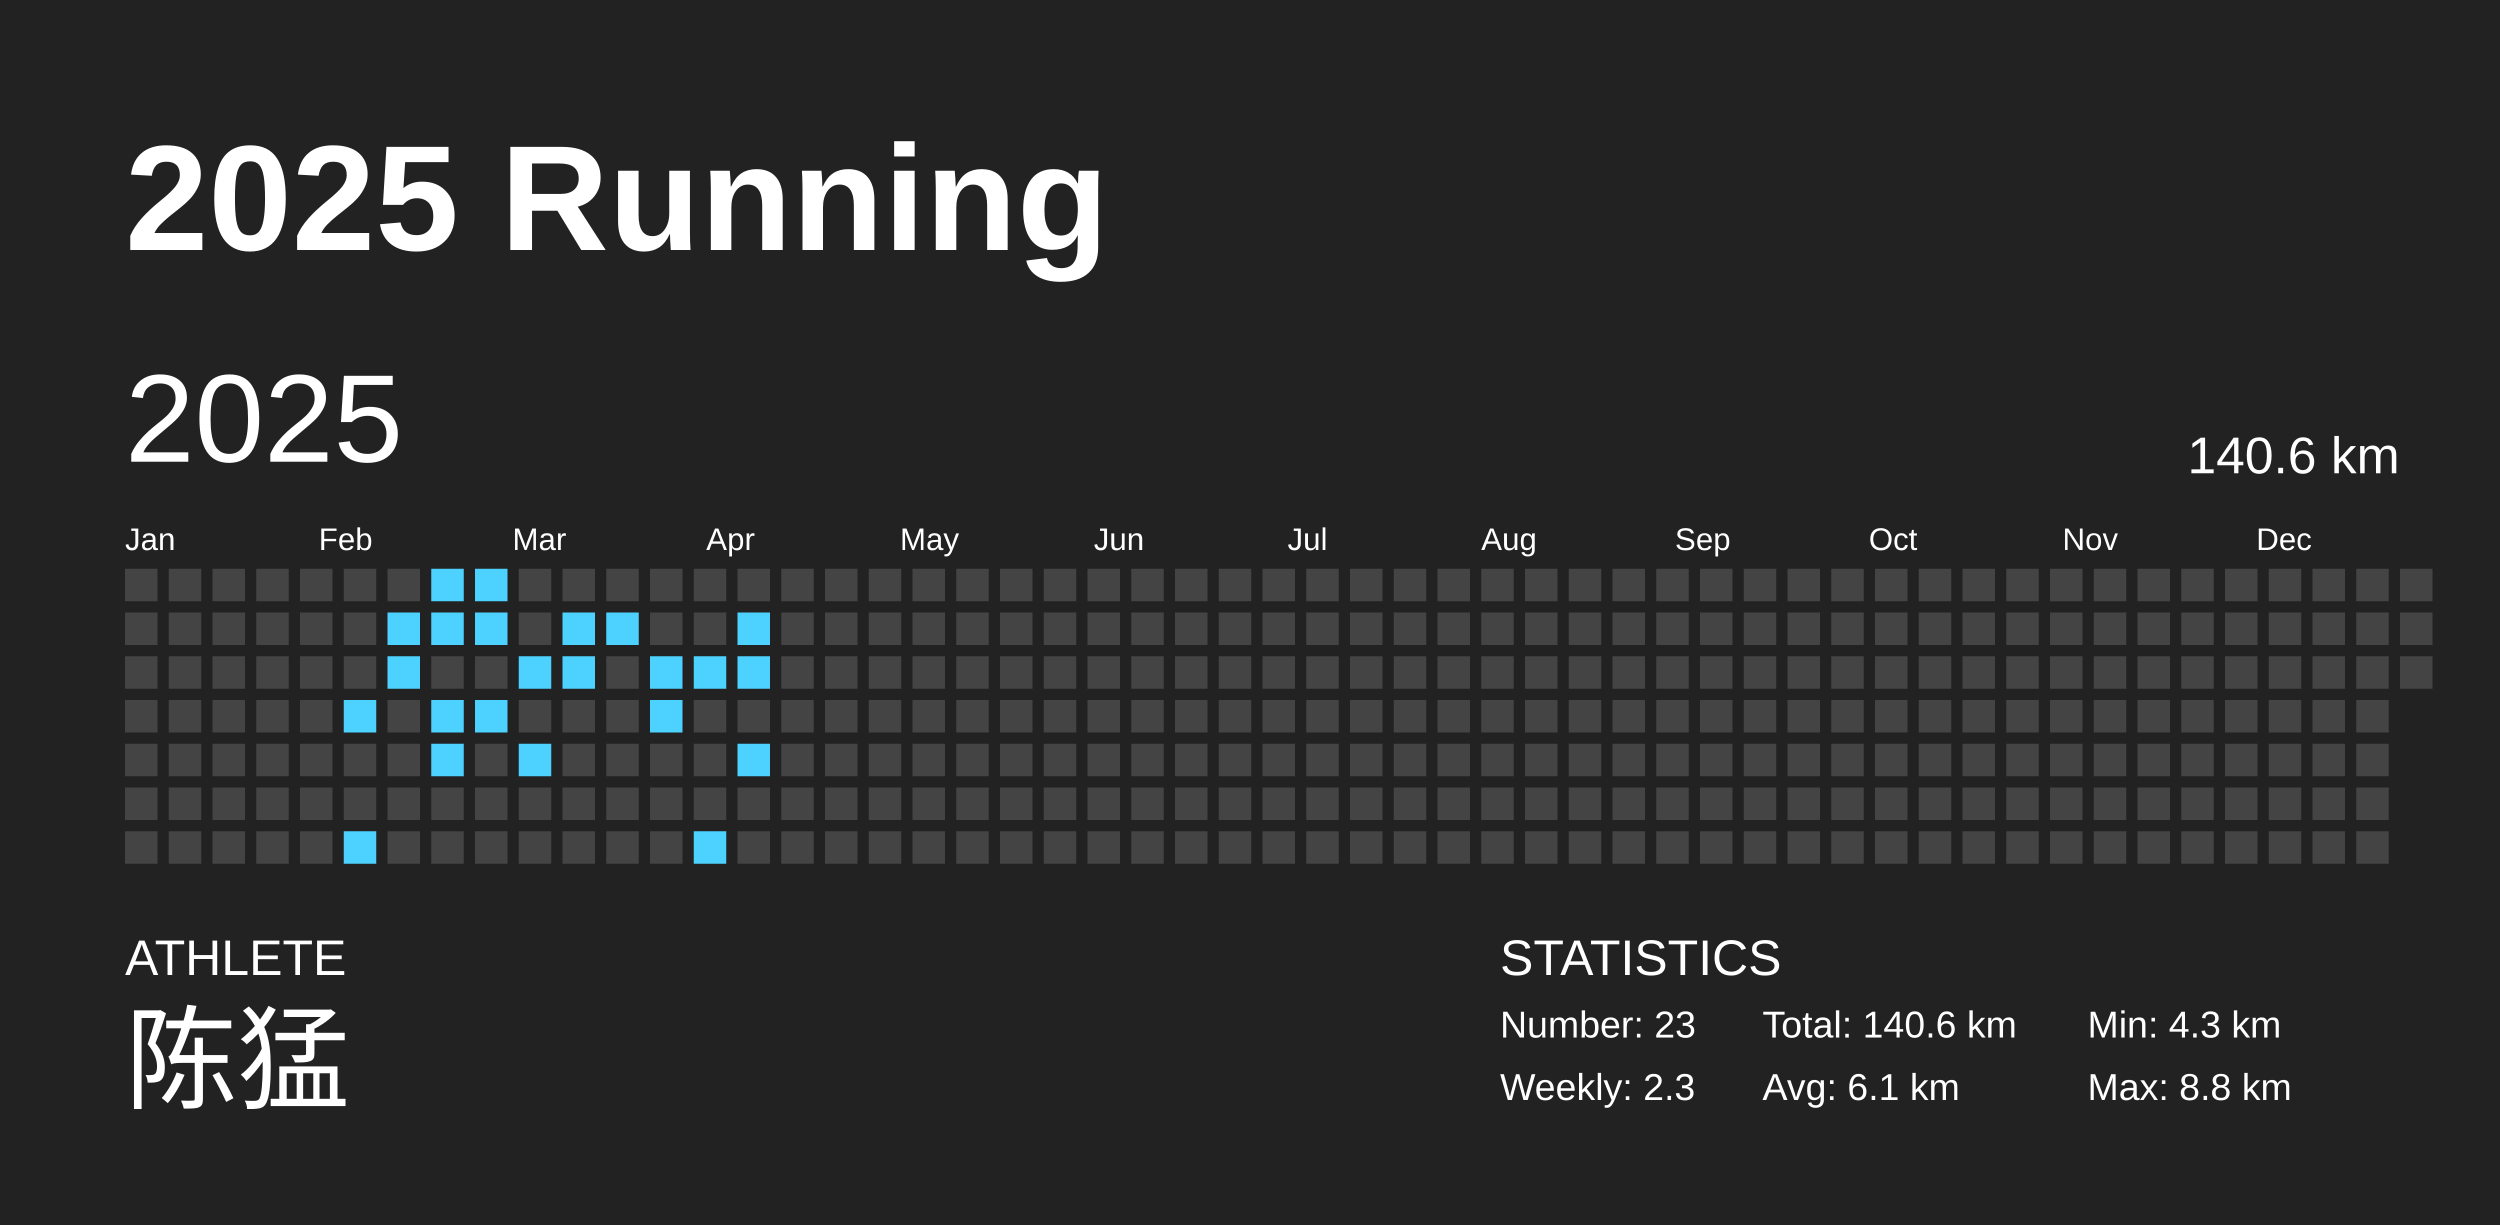
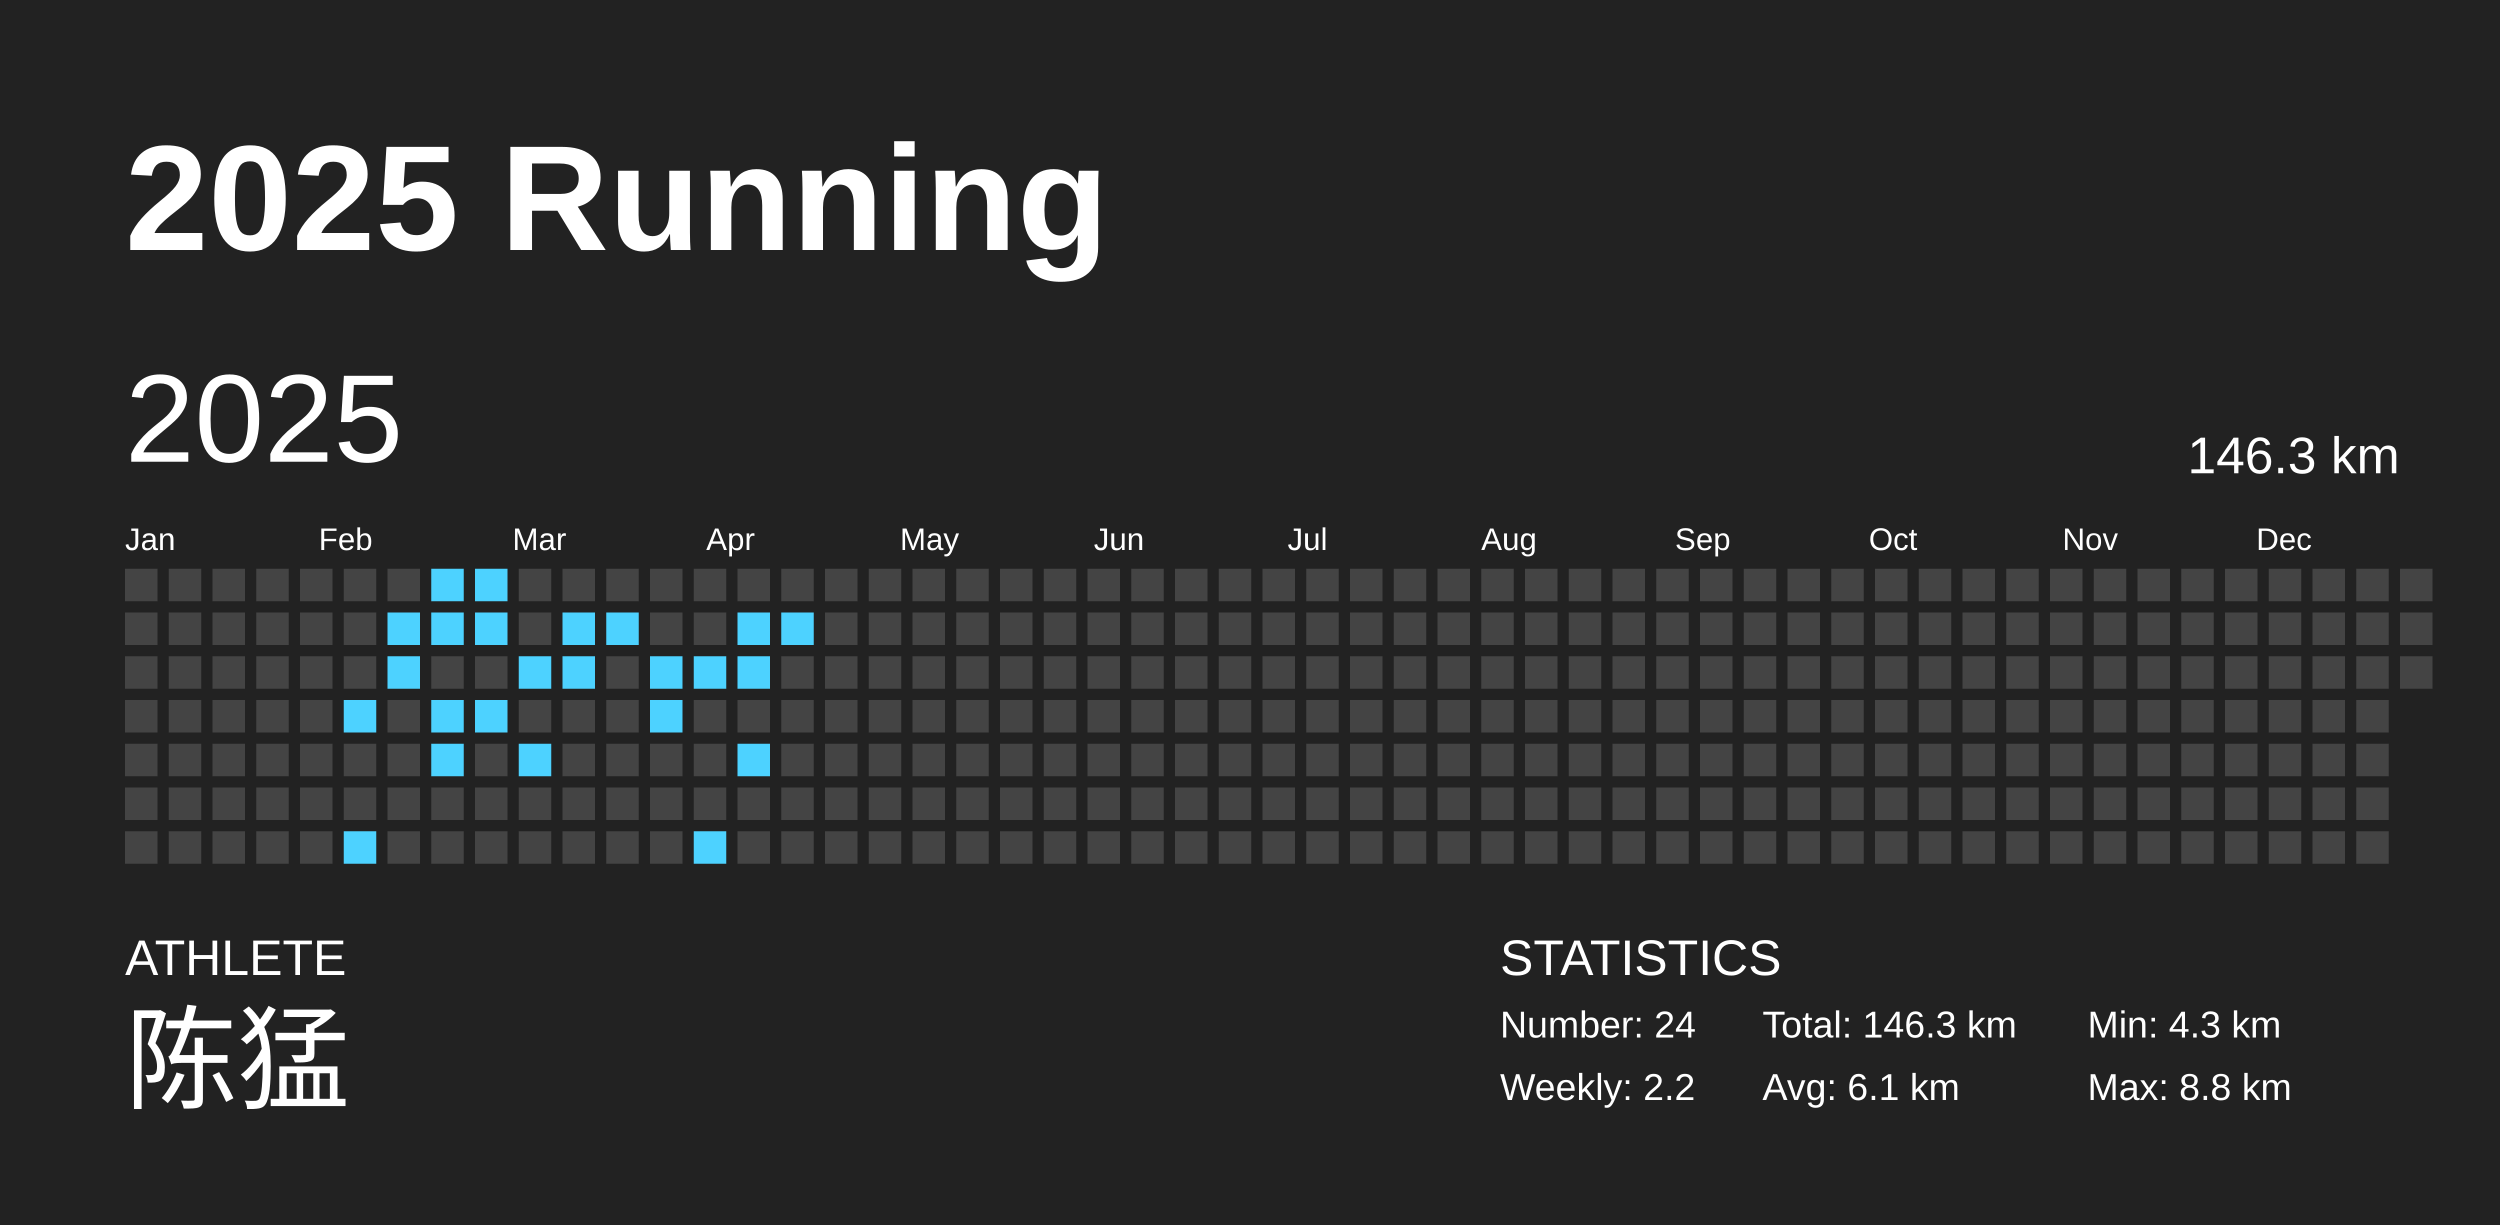
<svg xmlns="http://www.w3.org/2000/svg" baseProfile="full" height="98mm" version="1.1" viewBox="0,0,200,98" width="200mm">
  <defs />
  <rect fill="#222222" height="98" width="200" x="0" y="0" />
  <text fill="#FFFFFF" style="font-size:12px; font-family:Arial; font-weight:bold;" x="10" y="20">2025 Running</text>
  <text fill="#FFFFFF" style="font-size:4px; font-family:Arial" x="10" y="78">ATHLETE</text>
  <text fill="#FFFFFF" style="font-size:9px; font-family:Arial" x="10" y="88">陈猛</text>
  <text fill="#FFFFFF" style="font-size:4px; font-family:Arial" x="120" y="78">STATISTICS</text>
-   <text fill="#FFFFFF" style="font-size:3px; font-family:Arial" x="120" y="83">Number: 23</text>
-   <text fill="#FFFFFF" style="font-size:3px; font-family:Arial" x="120" y="88">Weekly: 2.3</text>
-   <text fill="#FFFFFF" style="font-size:3px; font-family:Arial" x="141" y="83">Total: 140.6 km</text>
+   <text fill="#FFFFFF" style="font-size:3px; font-family:Arial" x="120" y="83">Number: 24</text>
+   <text fill="#FFFFFF" style="font-size:3px; font-family:Arial" x="120" y="88">Weekly: 2.2</text>
+   <text fill="#FFFFFF" style="font-size:3px; font-family:Arial" x="141" y="83">Total: 146.3 km</text>
  <text fill="#FFFFFF" style="font-size:3px; font-family:Arial" x="141" y="88">Avg: 6.1 km</text>
  <text fill="#FFFFFF" style="font-size:3px; font-family:Arial" x="167" y="83">Min: 4.3 km</text>
  <text fill="#FFFFFF" style="font-size:3px; font-family:Arial" x="167" y="88">Max: 8.8 km</text>
  <text dominant-baseline="hanging" fill="#FFFFFF" style="font-size:10.0px; font-family:Arial;" x="10" y="30">2025</text>
-   <text dominant-baseline="hanging" fill="#FFFFFF" style="font-size:4.125px; font-family:Arial;" x="175" y="35">140.6 km</text>
+   <text dominant-baseline="hanging" fill="#FFFFFF" style="font-size:4.125px; font-family:Arial;" x="175" y="35">146.3 km</text>
  <text fill="#FFFFFF" style="font-size:2.5px; font-family:Arial" x="10.0" y="44">Jan</text>
  <text fill="#FFFFFF" style="font-size:2.5px; font-family:Arial" x="25.5" y="44">Feb</text>
  <text fill="#FFFFFF" style="font-size:2.5px; font-family:Arial" x="41.0" y="44">Mar</text>
  <text fill="#FFFFFF" style="font-size:2.5px; font-family:Arial" x="56.5" y="44">Apr</text>
  <text fill="#FFFFFF" style="font-size:2.5px; font-family:Arial" x="72.0" y="44">May</text>
  <text fill="#FFFFFF" style="font-size:2.5px; font-family:Arial" x="87.5" y="44">Jun</text>
  <text fill="#FFFFFF" style="font-size:2.5px; font-family:Arial" x="103.0" y="44">Jul</text>
  <text fill="#FFFFFF" style="font-size:2.5px; font-family:Arial" x="118.5" y="44">Aug</text>
  <text fill="#FFFFFF" style="font-size:2.5px; font-family:Arial" x="134.0" y="44">Sep</text>
  <text fill="#FFFFFF" style="font-size:2.5px; font-family:Arial" x="149.5" y="44">Oct</text>
  <text fill="#FFFFFF" style="font-size:2.5px; font-family:Arial" x="165.0" y="44">Nov</text>
  <text fill="#FFFFFF" style="font-size:2.5px; font-family:Arial" x="180.5" y="44">Dec</text>
  <rect fill="#444444" height="2.6" width="2.6" x="10.0" y="45.5" />
  <rect fill="#444444" height="2.6" width="2.6" x="10.0" y="49.0" />
  <rect fill="#444444" height="2.6" width="2.6" x="10.0" y="52.5" />
  <rect fill="#444444" height="2.6" width="2.6" x="10.0" y="56.0" />
  <rect fill="#444444" height="2.6" width="2.6" x="10.0" y="59.5" />
  <rect fill="#444444" height="2.6" width="2.6" x="10.0" y="63.0" />
  <rect fill="#444444" height="2.6" width="2.6" x="10.0" y="66.5" />
  <rect fill="#444444" height="2.6" width="2.6" x="13.5" y="45.5" />
  <rect fill="#444444" height="2.6" width="2.6" x="13.5" y="49.0" />
  <rect fill="#444444" height="2.6" width="2.6" x="13.5" y="52.5" />
  <rect fill="#444444" height="2.6" width="2.6" x="13.5" y="56.0" />
  <rect fill="#444444" height="2.6" width="2.6" x="13.5" y="59.5" />
  <rect fill="#444444" height="2.6" width="2.6" x="13.5" y="63.0" />
  <rect fill="#444444" height="2.6" width="2.6" x="13.5" y="66.5" />
  <rect fill="#444444" height="2.6" width="2.6" x="17.0" y="45.5" />
  <rect fill="#444444" height="2.6" width="2.6" x="17.0" y="49.0" />
  <rect fill="#444444" height="2.6" width="2.6" x="17.0" y="52.5" />
  <rect fill="#444444" height="2.6" width="2.6" x="17.0" y="56.0" />
  <rect fill="#444444" height="2.6" width="2.6" x="17.0" y="59.5" />
  <rect fill="#444444" height="2.6" width="2.6" x="17.0" y="63.0" />
  <rect fill="#444444" height="2.6" width="2.6" x="17.0" y="66.5" />
  <rect fill="#444444" height="2.6" width="2.6" x="20.5" y="45.5" />
  <rect fill="#444444" height="2.6" width="2.6" x="20.5" y="49.0" />
  <rect fill="#444444" height="2.6" width="2.6" x="20.5" y="52.5" />
  <rect fill="#444444" height="2.6" width="2.6" x="20.5" y="56.0" />
  <rect fill="#444444" height="2.6" width="2.6" x="20.5" y="59.5" />
  <rect fill="#444444" height="2.6" width="2.6" x="20.5" y="63.0" />
  <rect fill="#444444" height="2.6" width="2.6" x="20.5" y="66.5" />
  <rect fill="#444444" height="2.6" width="2.6" x="24.0" y="45.5" />
  <rect fill="#444444" height="2.6" width="2.6" x="24.0" y="49.0" />
  <rect fill="#444444" height="2.6" width="2.6" x="24.0" y="52.5" />
  <rect fill="#444444" height="2.6" width="2.6" x="24.0" y="56.0" />
  <rect fill="#444444" height="2.6" width="2.6" x="24.0" y="59.5" />
  <rect fill="#444444" height="2.6" width="2.6" x="24.0" y="63.0" />
  <rect fill="#444444" height="2.6" width="2.6" x="24.0" y="66.5" />
  <rect fill="#444444" height="2.6" width="2.6" x="27.5" y="45.5" />
  <rect fill="#444444" height="2.6" width="2.6" x="27.5" y="49.0" />
  <rect fill="#444444" height="2.6" width="2.6" x="27.5" y="52.5" />
  <rect fill="#4dd2ff" height="2.6" width="2.6" x="27.5" y="56.0" />
  <rect fill="#444444" height="2.6" width="2.6" x="27.5" y="59.5" />
  <rect fill="#444444" height="2.6" width="2.6" x="27.5" y="63.0" />
  <rect fill="#4dd2ff" height="2.6" width="2.6" x="27.5" y="66.5" />
  <rect fill="#444444" height="2.6" width="2.6" x="31.0" y="45.5" />
  <rect fill="#4dd2ff" height="2.6" width="2.6" x="31.0" y="49.0" />
  <rect fill="#4dd2ff" height="2.6" width="2.6" x="31.0" y="52.5" />
  <rect fill="#444444" height="2.6" width="2.6" x="31.0" y="56.0" />
  <rect fill="#444444" height="2.6" width="2.6" x="31.0" y="59.5" />
  <rect fill="#444444" height="2.6" width="2.6" x="31.0" y="63.0" />
  <rect fill="#444444" height="2.6" width="2.6" x="31.0" y="66.5" />
  <rect fill="#4dd2ff" height="2.6" width="2.6" x="34.5" y="45.5" />
  <rect fill="#4dd2ff" height="2.6" width="2.6" x="34.5" y="49.0" />
  <rect fill="#444444" height="2.6" width="2.6" x="34.5" y="52.5" />
  <rect fill="#4dd2ff" height="2.6" width="2.6" x="34.5" y="56.0" />
  <rect fill="#4dd2ff" height="2.6" width="2.6" x="34.5" y="59.5" />
  <rect fill="#444444" height="2.6" width="2.6" x="34.5" y="63.0" />
  <rect fill="#444444" height="2.6" width="2.6" x="34.5" y="66.5" />
  <rect fill="#4dd2ff" height="2.6" width="2.6" x="38.0" y="45.5" />
  <rect fill="#4dd2ff" height="2.6" width="2.6" x="38.0" y="49.0" />
  <rect fill="#444444" height="2.6" width="2.6" x="38.0" y="52.5" />
  <rect fill="#4dd2ff" height="2.6" width="2.6" x="38.0" y="56.0" />
  <rect fill="#444444" height="2.6" width="2.6" x="38.0" y="59.5" />
  <rect fill="#444444" height="2.6" width="2.6" x="38.0" y="63.0" />
  <rect fill="#444444" height="2.6" width="2.6" x="38.0" y="66.5" />
  <rect fill="#444444" height="2.6" width="2.6" x="41.5" y="45.5" />
  <rect fill="#444444" height="2.6" width="2.6" x="41.5" y="49.0" />
  <rect fill="#4dd2ff" height="2.6" width="2.6" x="41.5" y="52.5" />
  <rect fill="#444444" height="2.6" width="2.6" x="41.5" y="56.0" />
  <rect fill="#4dd2ff" height="2.6" width="2.6" x="41.5" y="59.5" />
  <rect fill="#444444" height="2.6" width="2.6" x="41.5" y="63.0" />
  <rect fill="#444444" height="2.6" width="2.6" x="41.5" y="66.5" />
  <rect fill="#444444" height="2.6" width="2.6" x="45.0" y="45.5" />
  <rect fill="#4dd2ff" height="2.6" width="2.6" x="45.0" y="49.0" />
  <rect fill="#4dd2ff" height="2.6" width="2.6" x="45.0" y="52.5" />
  <rect fill="#444444" height="2.6" width="2.6" x="45.0" y="56.0" />
  <rect fill="#444444" height="2.6" width="2.6" x="45.0" y="59.5" />
  <rect fill="#444444" height="2.6" width="2.6" x="45.0" y="63.0" />
  <rect fill="#444444" height="2.6" width="2.6" x="45.0" y="66.5" />
  <rect fill="#444444" height="2.6" width="2.6" x="48.5" y="45.5" />
  <rect fill="#4dd2ff" height="2.6" width="2.6" x="48.5" y="49.0" />
  <rect fill="#444444" height="2.6" width="2.6" x="48.5" y="52.5" />
  <rect fill="#444444" height="2.6" width="2.6" x="48.5" y="56.0" />
  <rect fill="#444444" height="2.6" width="2.6" x="48.5" y="59.5" />
  <rect fill="#444444" height="2.6" width="2.6" x="48.5" y="63.0" />
  <rect fill="#444444" height="2.6" width="2.6" x="48.5" y="66.5" />
  <rect fill="#444444" height="2.6" width="2.6" x="52.0" y="45.5" />
  <rect fill="#444444" height="2.6" width="2.6" x="52.0" y="49.0" />
  <rect fill="#4dd2ff" height="2.6" width="2.6" x="52.0" y="52.5" />
  <rect fill="#4dd2ff" height="2.6" width="2.6" x="52.0" y="56.0" />
  <rect fill="#444444" height="2.6" width="2.6" x="52.0" y="59.5" />
  <rect fill="#444444" height="2.6" width="2.6" x="52.0" y="63.0" />
  <rect fill="#444444" height="2.6" width="2.6" x="52.0" y="66.5" />
  <rect fill="#444444" height="2.6" width="2.6" x="55.5" y="45.5" />
  <rect fill="#444444" height="2.6" width="2.6" x="55.5" y="49.0" />
  <rect fill="#4dd2ff" height="2.6" width="2.6" x="55.5" y="52.5" />
  <rect fill="#444444" height="2.6" width="2.6" x="55.5" y="56.0" />
  <rect fill="#444444" height="2.6" width="2.6" x="55.5" y="59.5" />
  <rect fill="#444444" height="2.6" width="2.6" x="55.5" y="63.0" />
  <rect fill="#4dd2ff" height="2.6" width="2.6" x="55.5" y="66.5" />
  <rect fill="#444444" height="2.6" width="2.6" x="59.0" y="45.5" />
  <rect fill="#4dd2ff" height="2.6" width="2.6" x="59.0" y="49.0" />
  <rect fill="#4dd2ff" height="2.6" width="2.6" x="59.0" y="52.5" />
  <rect fill="#444444" height="2.6" width="2.6" x="59.0" y="56.0" />
  <rect fill="#4dd2ff" height="2.6" width="2.6" x="59.0" y="59.5" />
  <rect fill="#444444" height="2.6" width="2.6" x="59.0" y="63.0" />
  <rect fill="#444444" height="2.6" width="2.6" x="59.0" y="66.5" />
  <rect fill="#444444" height="2.6" width="2.6" x="62.5" y="45.5" />
-   <rect fill="#444444" height="2.6" width="2.6" x="62.5" y="49.0" />
+   <rect fill="#4dd2ff" height="2.6" width="2.6" x="62.5" y="49.0" />
  <rect fill="#444444" height="2.6" width="2.6" x="62.5" y="52.5" />
  <rect fill="#444444" height="2.6" width="2.6" x="62.5" y="56.0" />
  <rect fill="#444444" height="2.6" width="2.6" x="62.5" y="59.5" />
  <rect fill="#444444" height="2.6" width="2.6" x="62.5" y="63.0" />
  <rect fill="#444444" height="2.6" width="2.6" x="62.5" y="66.5" />
  <rect fill="#444444" height="2.6" width="2.6" x="66.0" y="45.5" />
  <rect fill="#444444" height="2.6" width="2.6" x="66.0" y="49.0" />
  <rect fill="#444444" height="2.6" width="2.6" x="66.0" y="52.5" />
  <rect fill="#444444" height="2.6" width="2.6" x="66.0" y="56.0" />
  <rect fill="#444444" height="2.6" width="2.6" x="66.0" y="59.5" />
  <rect fill="#444444" height="2.6" width="2.6" x="66.0" y="63.0" />
  <rect fill="#444444" height="2.6" width="2.6" x="66.0" y="66.5" />
  <rect fill="#444444" height="2.6" width="2.6" x="69.5" y="45.5" />
  <rect fill="#444444" height="2.6" width="2.6" x="69.5" y="49.0" />
  <rect fill="#444444" height="2.6" width="2.6" x="69.5" y="52.5" />
  <rect fill="#444444" height="2.6" width="2.6" x="69.5" y="56.0" />
  <rect fill="#444444" height="2.6" width="2.6" x="69.5" y="59.5" />
  <rect fill="#444444" height="2.6" width="2.6" x="69.5" y="63.0" />
  <rect fill="#444444" height="2.6" width="2.6" x="69.5" y="66.5" />
  <rect fill="#444444" height="2.6" width="2.6" x="73.0" y="45.5" />
  <rect fill="#444444" height="2.6" width="2.6" x="73.0" y="49.0" />
  <rect fill="#444444" height="2.6" width="2.6" x="73.0" y="52.5" />
  <rect fill="#444444" height="2.6" width="2.6" x="73.0" y="56.0" />
  <rect fill="#444444" height="2.6" width="2.6" x="73.0" y="59.5" />
  <rect fill="#444444" height="2.6" width="2.6" x="73.0" y="63.0" />
  <rect fill="#444444" height="2.6" width="2.6" x="73.0" y="66.5" />
  <rect fill="#444444" height="2.6" width="2.6" x="76.5" y="45.5" />
  <rect fill="#444444" height="2.6" width="2.6" x="76.5" y="49.0" />
  <rect fill="#444444" height="2.6" width="2.6" x="76.5" y="52.5" />
  <rect fill="#444444" height="2.6" width="2.6" x="76.5" y="56.0" />
  <rect fill="#444444" height="2.6" width="2.6" x="76.5" y="59.5" />
  <rect fill="#444444" height="2.6" width="2.6" x="76.5" y="63.0" />
  <rect fill="#444444" height="2.6" width="2.6" x="76.5" y="66.5" />
  <rect fill="#444444" height="2.6" width="2.6" x="80.0" y="45.5" />
  <rect fill="#444444" height="2.6" width="2.6" x="80.0" y="49.0" />
  <rect fill="#444444" height="2.6" width="2.6" x="80.0" y="52.5" />
  <rect fill="#444444" height="2.6" width="2.6" x="80.0" y="56.0" />
  <rect fill="#444444" height="2.6" width="2.6" x="80.0" y="59.5" />
  <rect fill="#444444" height="2.6" width="2.6" x="80.0" y="63.0" />
  <rect fill="#444444" height="2.6" width="2.6" x="80.0" y="66.5" />
  <rect fill="#444444" height="2.6" width="2.6" x="83.5" y="45.5" />
  <rect fill="#444444" height="2.6" width="2.6" x="83.5" y="49.0" />
  <rect fill="#444444" height="2.6" width="2.6" x="83.5" y="52.5" />
  <rect fill="#444444" height="2.6" width="2.6" x="83.5" y="56.0" />
  <rect fill="#444444" height="2.6" width="2.6" x="83.5" y="59.5" />
  <rect fill="#444444" height="2.6" width="2.6" x="83.5" y="63.0" />
  <rect fill="#444444" height="2.6" width="2.6" x="83.5" y="66.5" />
  <rect fill="#444444" height="2.6" width="2.6" x="87.0" y="45.5" />
  <rect fill="#444444" height="2.6" width="2.6" x="87.0" y="49.0" />
  <rect fill="#444444" height="2.6" width="2.6" x="87.0" y="52.5" />
  <rect fill="#444444" height="2.6" width="2.6" x="87.0" y="56.0" />
  <rect fill="#444444" height="2.6" width="2.6" x="87.0" y="59.5" />
  <rect fill="#444444" height="2.6" width="2.6" x="87.0" y="63.0" />
  <rect fill="#444444" height="2.6" width="2.6" x="87.0" y="66.5" />
  <rect fill="#444444" height="2.6" width="2.6" x="90.5" y="45.5" />
  <rect fill="#444444" height="2.6" width="2.6" x="90.5" y="49.0" />
  <rect fill="#444444" height="2.6" width="2.6" x="90.5" y="52.5" />
  <rect fill="#444444" height="2.6" width="2.6" x="90.5" y="56.0" />
  <rect fill="#444444" height="2.6" width="2.6" x="90.5" y="59.5" />
  <rect fill="#444444" height="2.6" width="2.6" x="90.5" y="63.0" />
  <rect fill="#444444" height="2.6" width="2.6" x="90.5" y="66.5" />
  <rect fill="#444444" height="2.6" width="2.6" x="94.0" y="45.5" />
  <rect fill="#444444" height="2.6" width="2.6" x="94.0" y="49.0" />
  <rect fill="#444444" height="2.6" width="2.6" x="94.0" y="52.5" />
  <rect fill="#444444" height="2.6" width="2.6" x="94.0" y="56.0" />
  <rect fill="#444444" height="2.6" width="2.6" x="94.0" y="59.5" />
  <rect fill="#444444" height="2.6" width="2.6" x="94.0" y="63.0" />
  <rect fill="#444444" height="2.6" width="2.6" x="94.0" y="66.5" />
  <rect fill="#444444" height="2.6" width="2.6" x="97.5" y="45.5" />
  <rect fill="#444444" height="2.6" width="2.6" x="97.5" y="49.0" />
  <rect fill="#444444" height="2.6" width="2.6" x="97.5" y="52.5" />
  <rect fill="#444444" height="2.6" width="2.6" x="97.5" y="56.0" />
  <rect fill="#444444" height="2.6" width="2.6" x="97.5" y="59.5" />
  <rect fill="#444444" height="2.6" width="2.6" x="97.5" y="63.0" />
  <rect fill="#444444" height="2.6" width="2.6" x="97.5" y="66.5" />
  <rect fill="#444444" height="2.6" width="2.6" x="101.0" y="45.5" />
  <rect fill="#444444" height="2.6" width="2.6" x="101.0" y="49.0" />
  <rect fill="#444444" height="2.6" width="2.6" x="101.0" y="52.5" />
  <rect fill="#444444" height="2.6" width="2.6" x="101.0" y="56.0" />
  <rect fill="#444444" height="2.6" width="2.6" x="101.0" y="59.5" />
  <rect fill="#444444" height="2.6" width="2.6" x="101.0" y="63.0" />
  <rect fill="#444444" height="2.6" width="2.6" x="101.0" y="66.5" />
  <rect fill="#444444" height="2.6" width="2.6" x="104.5" y="45.5" />
  <rect fill="#444444" height="2.6" width="2.6" x="104.5" y="49.0" />
  <rect fill="#444444" height="2.6" width="2.6" x="104.5" y="52.5" />
  <rect fill="#444444" height="2.6" width="2.6" x="104.5" y="56.0" />
  <rect fill="#444444" height="2.6" width="2.6" x="104.5" y="59.5" />
  <rect fill="#444444" height="2.6" width="2.6" x="104.5" y="63.0" />
  <rect fill="#444444" height="2.6" width="2.6" x="104.5" y="66.5" />
  <rect fill="#444444" height="2.6" width="2.6" x="108.0" y="45.5" />
  <rect fill="#444444" height="2.6" width="2.6" x="108.0" y="49.0" />
  <rect fill="#444444" height="2.6" width="2.6" x="108.0" y="52.5" />
  <rect fill="#444444" height="2.6" width="2.6" x="108.0" y="56.0" />
  <rect fill="#444444" height="2.6" width="2.6" x="108.0" y="59.5" />
  <rect fill="#444444" height="2.6" width="2.6" x="108.0" y="63.0" />
  <rect fill="#444444" height="2.6" width="2.6" x="108.0" y="66.5" />
  <rect fill="#444444" height="2.6" width="2.6" x="111.5" y="45.5" />
  <rect fill="#444444" height="2.6" width="2.6" x="111.5" y="49.0" />
  <rect fill="#444444" height="2.6" width="2.6" x="111.5" y="52.5" />
  <rect fill="#444444" height="2.6" width="2.6" x="111.5" y="56.0" />
  <rect fill="#444444" height="2.6" width="2.6" x="111.5" y="59.5" />
  <rect fill="#444444" height="2.6" width="2.6" x="111.5" y="63.0" />
  <rect fill="#444444" height="2.6" width="2.6" x="111.5" y="66.5" />
  <rect fill="#444444" height="2.6" width="2.6" x="115.0" y="45.5" />
  <rect fill="#444444" height="2.6" width="2.6" x="115.0" y="49.0" />
  <rect fill="#444444" height="2.6" width="2.6" x="115.0" y="52.5" />
  <rect fill="#444444" height="2.6" width="2.6" x="115.0" y="56.0" />
  <rect fill="#444444" height="2.6" width="2.6" x="115.0" y="59.5" />
  <rect fill="#444444" height="2.6" width="2.6" x="115.0" y="63.0" />
  <rect fill="#444444" height="2.6" width="2.6" x="115.0" y="66.5" />
  <rect fill="#444444" height="2.6" width="2.6" x="118.5" y="45.5" />
  <rect fill="#444444" height="2.6" width="2.6" x="118.5" y="49.0" />
  <rect fill="#444444" height="2.6" width="2.6" x="118.5" y="52.5" />
  <rect fill="#444444" height="2.6" width="2.6" x="118.5" y="56.0" />
  <rect fill="#444444" height="2.6" width="2.6" x="118.5" y="59.5" />
  <rect fill="#444444" height="2.6" width="2.6" x="118.5" y="63.0" />
  <rect fill="#444444" height="2.6" width="2.6" x="118.5" y="66.5" />
  <rect fill="#444444" height="2.6" width="2.6" x="122.0" y="45.5" />
  <rect fill="#444444" height="2.6" width="2.6" x="122.0" y="49.0" />
  <rect fill="#444444" height="2.6" width="2.6" x="122.0" y="52.5" />
  <rect fill="#444444" height="2.6" width="2.6" x="122.0" y="56.0" />
  <rect fill="#444444" height="2.6" width="2.6" x="122.0" y="59.5" />
  <rect fill="#444444" height="2.6" width="2.6" x="122.0" y="63.0" />
  <rect fill="#444444" height="2.6" width="2.6" x="122.0" y="66.5" />
  <rect fill="#444444" height="2.6" width="2.6" x="125.5" y="45.5" />
  <rect fill="#444444" height="2.6" width="2.6" x="125.5" y="49.0" />
  <rect fill="#444444" height="2.6" width="2.6" x="125.5" y="52.5" />
  <rect fill="#444444" height="2.6" width="2.6" x="125.5" y="56.0" />
  <rect fill="#444444" height="2.6" width="2.6" x="125.5" y="59.5" />
  <rect fill="#444444" height="2.6" width="2.6" x="125.5" y="63.0" />
  <rect fill="#444444" height="2.6" width="2.6" x="125.5" y="66.5" />
  <rect fill="#444444" height="2.6" width="2.6" x="129.0" y="45.5" />
  <rect fill="#444444" height="2.6" width="2.6" x="129.0" y="49.0" />
  <rect fill="#444444" height="2.6" width="2.6" x="129.0" y="52.5" />
  <rect fill="#444444" height="2.6" width="2.6" x="129.0" y="56.0" />
  <rect fill="#444444" height="2.6" width="2.6" x="129.0" y="59.5" />
  <rect fill="#444444" height="2.6" width="2.6" x="129.0" y="63.0" />
  <rect fill="#444444" height="2.6" width="2.6" x="129.0" y="66.5" />
  <rect fill="#444444" height="2.6" width="2.6" x="132.5" y="45.5" />
  <rect fill="#444444" height="2.6" width="2.6" x="132.5" y="49.0" />
  <rect fill="#444444" height="2.6" width="2.6" x="132.5" y="52.5" />
  <rect fill="#444444" height="2.6" width="2.6" x="132.5" y="56.0" />
  <rect fill="#444444" height="2.6" width="2.6" x="132.5" y="59.5" />
  <rect fill="#444444" height="2.6" width="2.6" x="132.5" y="63.0" />
  <rect fill="#444444" height="2.6" width="2.6" x="132.5" y="66.5" />
  <rect fill="#444444" height="2.6" width="2.6" x="136.0" y="45.5" />
  <rect fill="#444444" height="2.6" width="2.6" x="136.0" y="49.0" />
  <rect fill="#444444" height="2.6" width="2.6" x="136.0" y="52.5" />
  <rect fill="#444444" height="2.6" width="2.6" x="136.0" y="56.0" />
  <rect fill="#444444" height="2.6" width="2.6" x="136.0" y="59.5" />
  <rect fill="#444444" height="2.6" width="2.6" x="136.0" y="63.0" />
  <rect fill="#444444" height="2.6" width="2.6" x="136.0" y="66.5" />
  <rect fill="#444444" height="2.6" width="2.6" x="139.5" y="45.5" />
  <rect fill="#444444" height="2.6" width="2.6" x="139.5" y="49.0" />
  <rect fill="#444444" height="2.6" width="2.6" x="139.5" y="52.5" />
  <rect fill="#444444" height="2.6" width="2.6" x="139.5" y="56.0" />
  <rect fill="#444444" height="2.6" width="2.6" x="139.5" y="59.5" />
  <rect fill="#444444" height="2.6" width="2.6" x="139.5" y="63.0" />
  <rect fill="#444444" height="2.6" width="2.6" x="139.5" y="66.5" />
  <rect fill="#444444" height="2.6" width="2.6" x="143.0" y="45.5" />
  <rect fill="#444444" height="2.6" width="2.6" x="143.0" y="49.0" />
  <rect fill="#444444" height="2.6" width="2.6" x="143.0" y="52.5" />
  <rect fill="#444444" height="2.6" width="2.6" x="143.0" y="56.0" />
  <rect fill="#444444" height="2.6" width="2.6" x="143.0" y="59.5" />
  <rect fill="#444444" height="2.6" width="2.6" x="143.0" y="63.0" />
  <rect fill="#444444" height="2.6" width="2.6" x="143.0" y="66.5" />
  <rect fill="#444444" height="2.6" width="2.6" x="146.5" y="45.5" />
  <rect fill="#444444" height="2.6" width="2.6" x="146.5" y="49.0" />
  <rect fill="#444444" height="2.6" width="2.6" x="146.5" y="52.5" />
  <rect fill="#444444" height="2.6" width="2.6" x="146.5" y="56.0" />
  <rect fill="#444444" height="2.6" width="2.6" x="146.5" y="59.5" />
  <rect fill="#444444" height="2.6" width="2.6" x="146.5" y="63.0" />
  <rect fill="#444444" height="2.6" width="2.6" x="146.5" y="66.5" />
  <rect fill="#444444" height="2.6" width="2.6" x="150.0" y="45.5" />
  <rect fill="#444444" height="2.6" width="2.6" x="150.0" y="49.0" />
  <rect fill="#444444" height="2.6" width="2.6" x="150.0" y="52.5" />
  <rect fill="#444444" height="2.6" width="2.6" x="150.0" y="56.0" />
  <rect fill="#444444" height="2.6" width="2.6" x="150.0" y="59.5" />
  <rect fill="#444444" height="2.6" width="2.6" x="150.0" y="63.0" />
  <rect fill="#444444" height="2.6" width="2.6" x="150.0" y="66.5" />
  <rect fill="#444444" height="2.6" width="2.6" x="153.5" y="45.5" />
  <rect fill="#444444" height="2.6" width="2.6" x="153.5" y="49.0" />
  <rect fill="#444444" height="2.6" width="2.6" x="153.5" y="52.5" />
  <rect fill="#444444" height="2.6" width="2.6" x="153.5" y="56.0" />
  <rect fill="#444444" height="2.6" width="2.6" x="153.5" y="59.5" />
  <rect fill="#444444" height="2.6" width="2.6" x="153.5" y="63.0" />
  <rect fill="#444444" height="2.6" width="2.6" x="153.5" y="66.5" />
  <rect fill="#444444" height="2.6" width="2.6" x="157.0" y="45.5" />
  <rect fill="#444444" height="2.6" width="2.6" x="157.0" y="49.0" />
  <rect fill="#444444" height="2.6" width="2.6" x="157.0" y="52.5" />
  <rect fill="#444444" height="2.6" width="2.6" x="157.0" y="56.0" />
  <rect fill="#444444" height="2.6" width="2.6" x="157.0" y="59.5" />
  <rect fill="#444444" height="2.6" width="2.6" x="157.0" y="63.0" />
  <rect fill="#444444" height="2.6" width="2.6" x="157.0" y="66.5" />
  <rect fill="#444444" height="2.6" width="2.6" x="160.5" y="45.5" />
  <rect fill="#444444" height="2.6" width="2.6" x="160.5" y="49.0" />
  <rect fill="#444444" height="2.6" width="2.6" x="160.5" y="52.5" />
  <rect fill="#444444" height="2.6" width="2.6" x="160.5" y="56.0" />
  <rect fill="#444444" height="2.6" width="2.6" x="160.5" y="59.5" />
  <rect fill="#444444" height="2.6" width="2.6" x="160.5" y="63.0" />
  <rect fill="#444444" height="2.6" width="2.6" x="160.5" y="66.5" />
  <rect fill="#444444" height="2.6" width="2.6" x="164.0" y="45.5" />
  <rect fill="#444444" height="2.6" width="2.6" x="164.0" y="49.0" />
  <rect fill="#444444" height="2.6" width="2.6" x="164.0" y="52.5" />
  <rect fill="#444444" height="2.6" width="2.6" x="164.0" y="56.0" />
  <rect fill="#444444" height="2.6" width="2.6" x="164.0" y="59.5" />
  <rect fill="#444444" height="2.6" width="2.6" x="164.0" y="63.0" />
  <rect fill="#444444" height="2.6" width="2.6" x="164.0" y="66.5" />
  <rect fill="#444444" height="2.6" width="2.6" x="167.5" y="45.5" />
  <rect fill="#444444" height="2.6" width="2.6" x="167.5" y="49.0" />
  <rect fill="#444444" height="2.6" width="2.6" x="167.5" y="52.5" />
  <rect fill="#444444" height="2.6" width="2.6" x="167.5" y="56.0" />
  <rect fill="#444444" height="2.6" width="2.6" x="167.5" y="59.5" />
  <rect fill="#444444" height="2.6" width="2.6" x="167.5" y="63.0" />
  <rect fill="#444444" height="2.6" width="2.6" x="167.5" y="66.5" />
  <rect fill="#444444" height="2.6" width="2.6" x="171.0" y="45.5" />
  <rect fill="#444444" height="2.6" width="2.6" x="171.0" y="49.0" />
  <rect fill="#444444" height="2.6" width="2.6" x="171.0" y="52.5" />
  <rect fill="#444444" height="2.6" width="2.6" x="171.0" y="56.0" />
  <rect fill="#444444" height="2.6" width="2.6" x="171.0" y="59.5" />
  <rect fill="#444444" height="2.6" width="2.6" x="171.0" y="63.0" />
  <rect fill="#444444" height="2.6" width="2.6" x="171.0" y="66.5" />
  <rect fill="#444444" height="2.6" width="2.6" x="174.5" y="45.5" />
  <rect fill="#444444" height="2.6" width="2.6" x="174.5" y="49.0" />
  <rect fill="#444444" height="2.6" width="2.6" x="174.5" y="52.5" />
  <rect fill="#444444" height="2.6" width="2.6" x="174.5" y="56.0" />
  <rect fill="#444444" height="2.6" width="2.6" x="174.5" y="59.5" />
  <rect fill="#444444" height="2.6" width="2.6" x="174.5" y="63.0" />
  <rect fill="#444444" height="2.6" width="2.6" x="174.5" y="66.5" />
  <rect fill="#444444" height="2.6" width="2.6" x="178.0" y="45.5" />
  <rect fill="#444444" height="2.6" width="2.6" x="178.0" y="49.0" />
  <rect fill="#444444" height="2.6" width="2.6" x="178.0" y="52.5" />
  <rect fill="#444444" height="2.6" width="2.6" x="178.0" y="56.0" />
  <rect fill="#444444" height="2.6" width="2.6" x="178.0" y="59.5" />
  <rect fill="#444444" height="2.6" width="2.6" x="178.0" y="63.0" />
  <rect fill="#444444" height="2.6" width="2.6" x="178.0" y="66.5" />
  <rect fill="#444444" height="2.6" width="2.6" x="181.5" y="45.5" />
  <rect fill="#444444" height="2.6" width="2.6" x="181.5" y="49.0" />
  <rect fill="#444444" height="2.6" width="2.6" x="181.5" y="52.5" />
  <rect fill="#444444" height="2.6" width="2.6" x="181.5" y="56.0" />
  <rect fill="#444444" height="2.6" width="2.6" x="181.5" y="59.5" />
  <rect fill="#444444" height="2.6" width="2.6" x="181.5" y="63.0" />
  <rect fill="#444444" height="2.6" width="2.6" x="181.5" y="66.5" />
  <rect fill="#444444" height="2.6" width="2.6" x="185.0" y="45.5" />
  <rect fill="#444444" height="2.6" width="2.6" x="185.0" y="49.0" />
  <rect fill="#444444" height="2.6" width="2.6" x="185.0" y="52.5" />
  <rect fill="#444444" height="2.6" width="2.6" x="185.0" y="56.0" />
  <rect fill="#444444" height="2.6" width="2.6" x="185.0" y="59.5" />
  <rect fill="#444444" height="2.6" width="2.6" x="185.0" y="63.0" />
  <rect fill="#444444" height="2.6" width="2.6" x="185.0" y="66.5" />
  <rect fill="#444444" height="2.6" width="2.6" x="188.5" y="45.5" />
  <rect fill="#444444" height="2.6" width="2.6" x="188.5" y="49.0" />
  <rect fill="#444444" height="2.6" width="2.6" x="188.5" y="52.5" />
  <rect fill="#444444" height="2.6" width="2.6" x="188.5" y="56.0" />
  <rect fill="#444444" height="2.6" width="2.6" x="188.5" y="59.5" />
  <rect fill="#444444" height="2.6" width="2.6" x="188.5" y="63.0" />
  <rect fill="#444444" height="2.6" width="2.6" x="188.5" y="66.5" />
  <rect fill="#444444" height="2.6" width="2.6" x="192.0" y="45.5" />
  <rect fill="#444444" height="2.6" width="2.6" x="192.0" y="49.0" />
  <rect fill="#444444" height="2.6" width="2.6" x="192.0" y="52.5" />
</svg>
